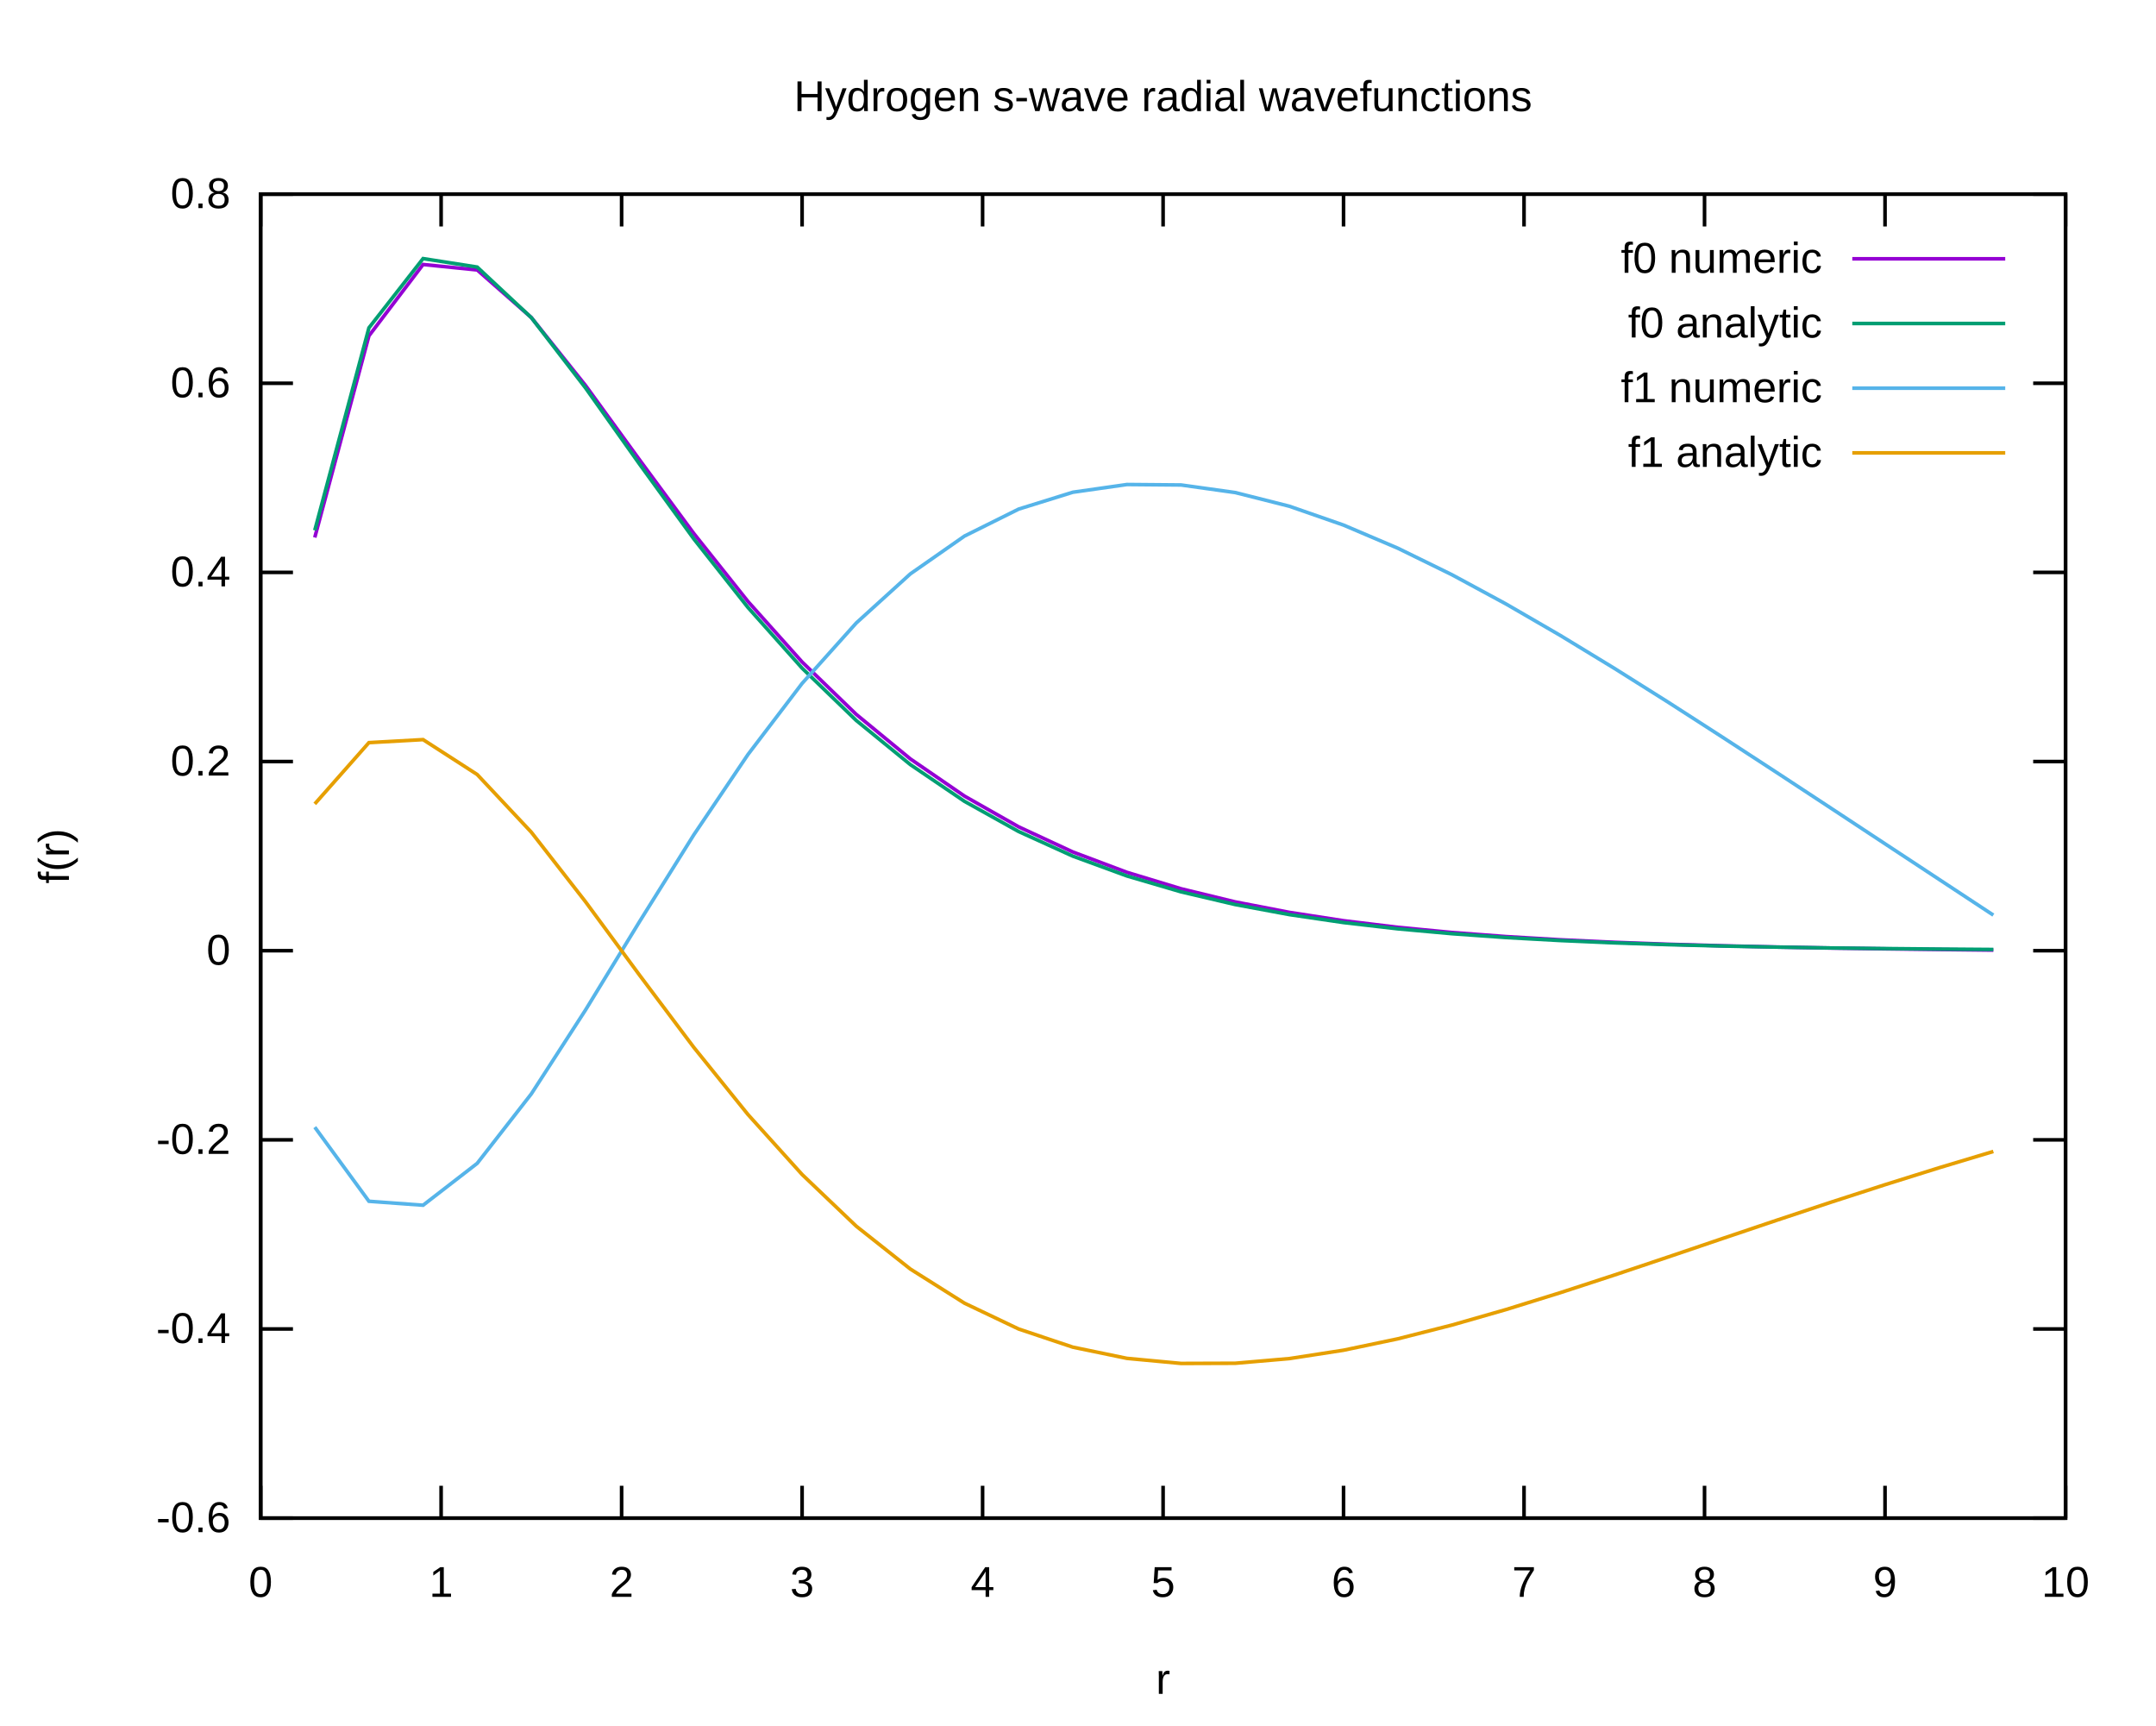
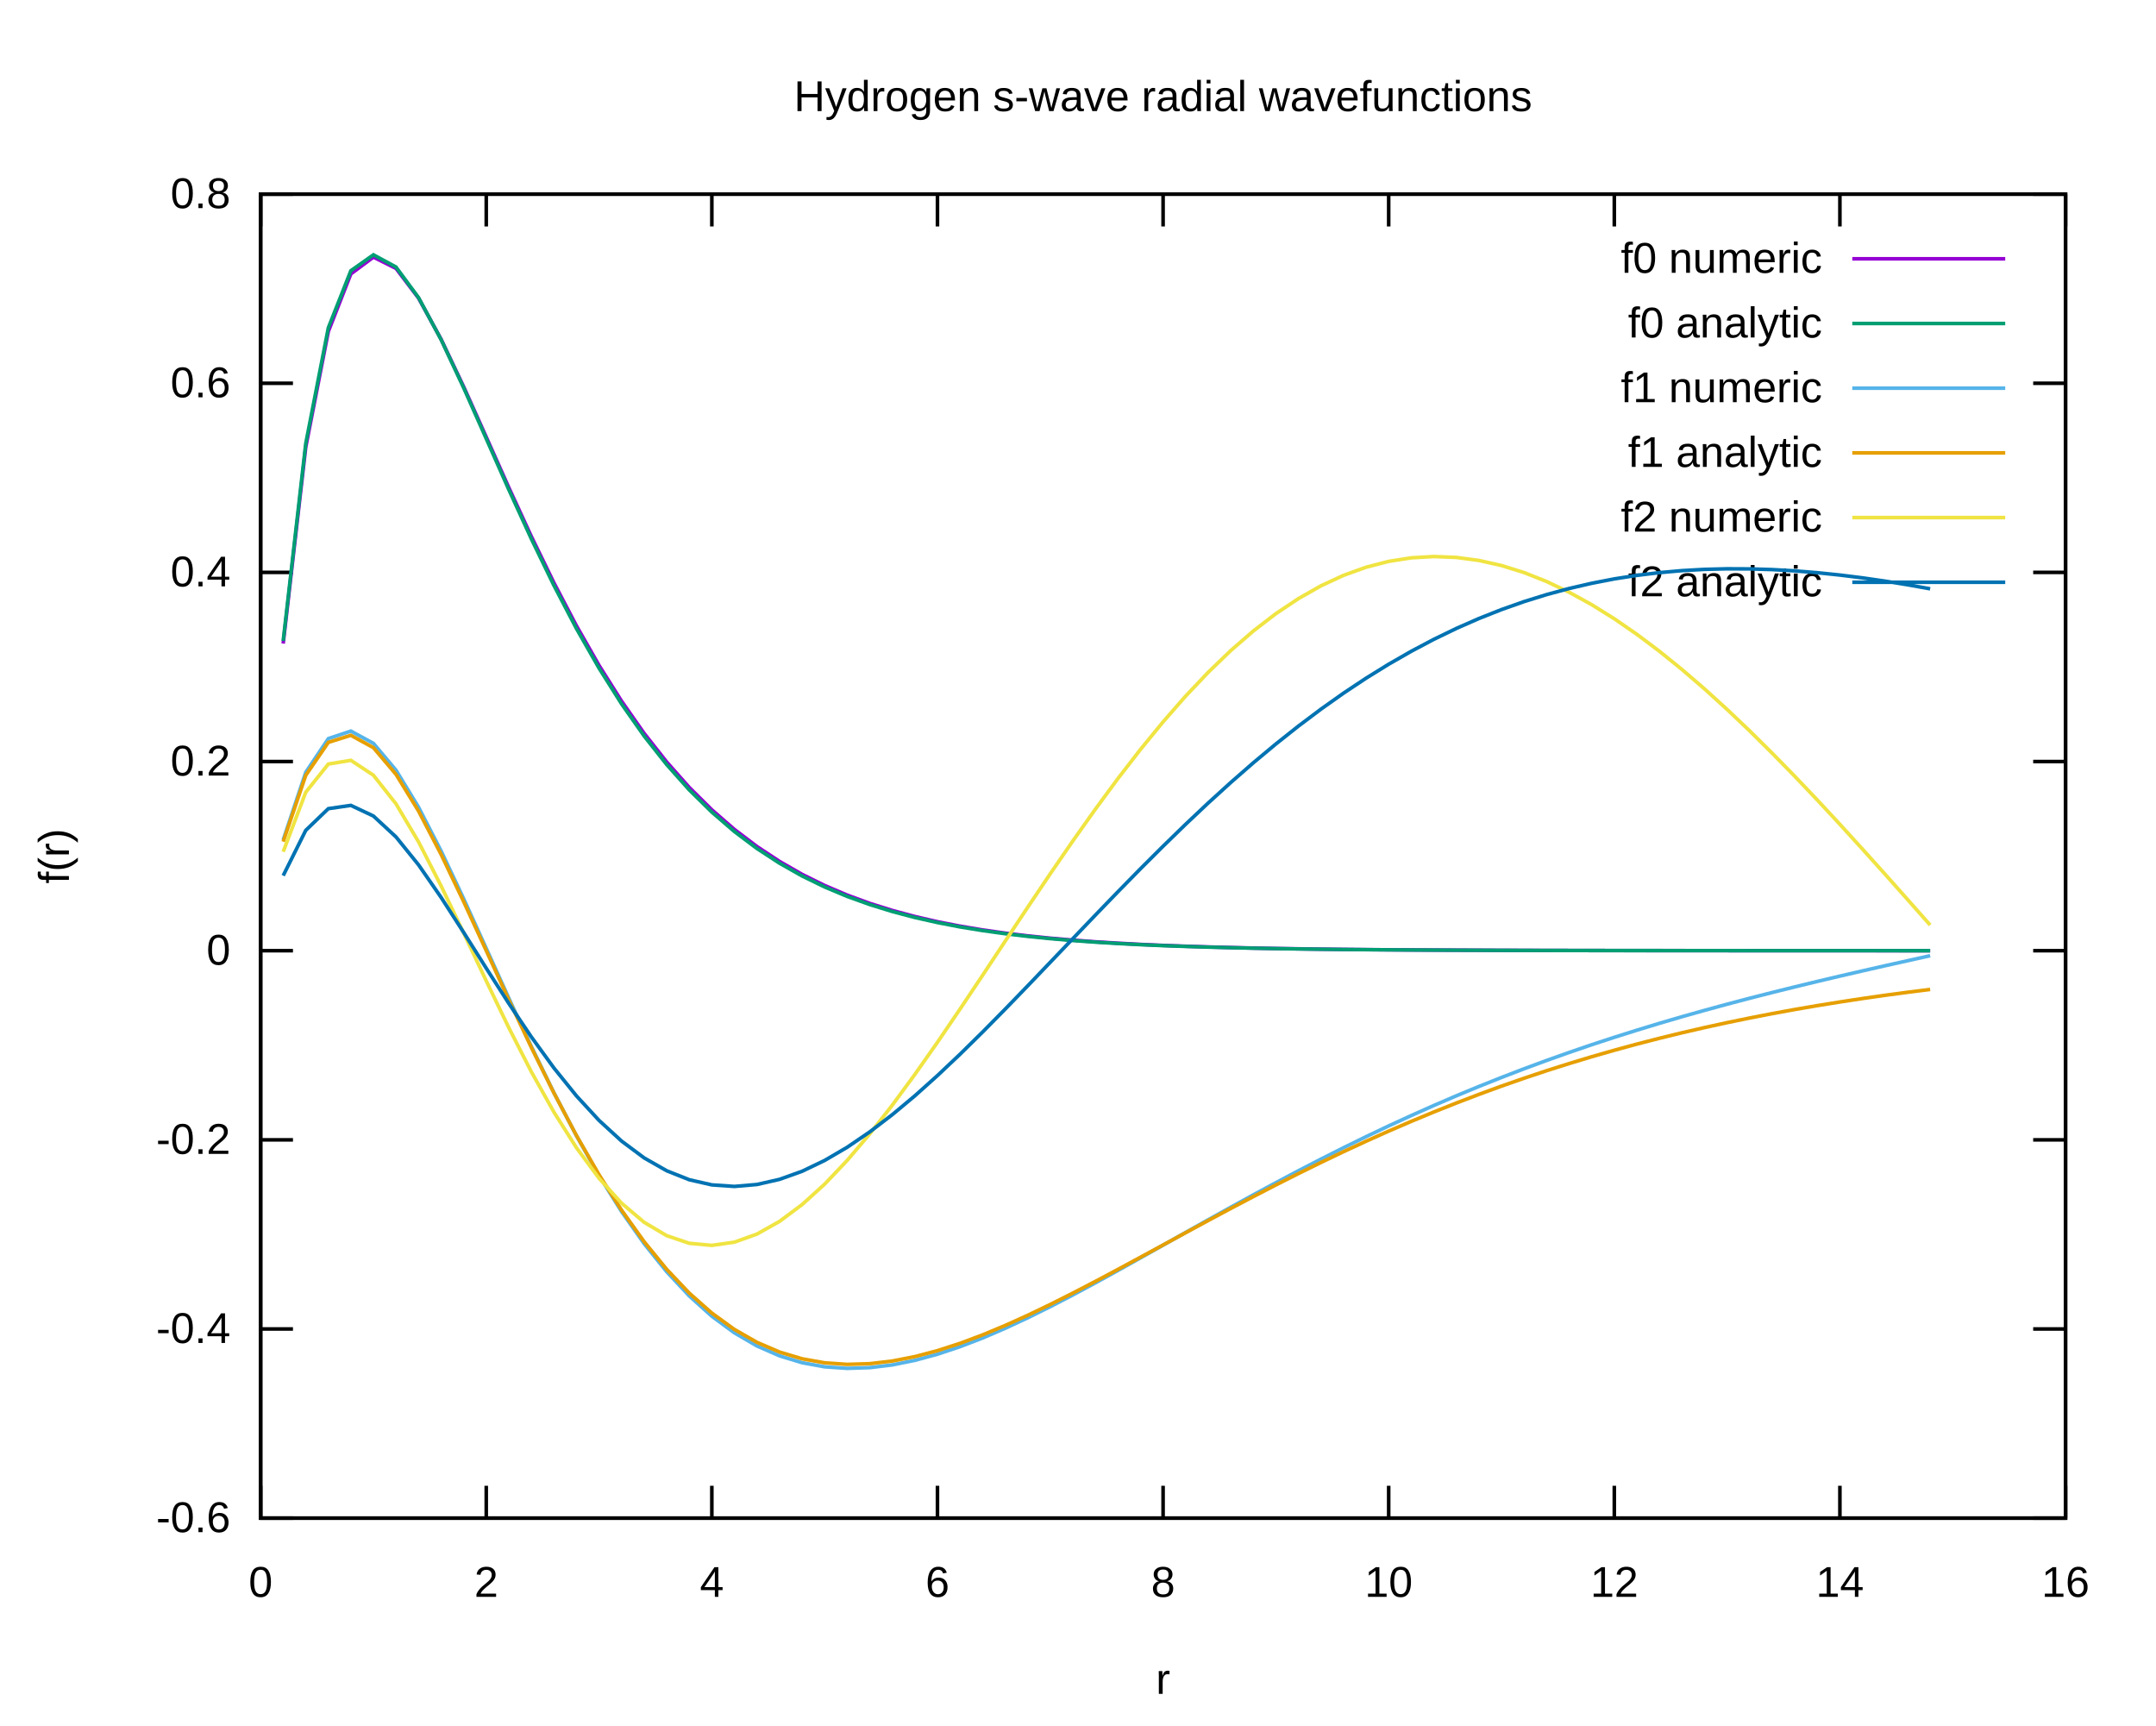
<svg xmlns="http://www.w3.org/2000/svg" xmlns:xlink="http://www.w3.org/1999/xlink" width="600" height="480" viewBox="0 0 600 480">
  <g id="gnuplot_canvas">
    <rect x="0" y="0" width="600" height="480" fill="none" />
    <defs>
      <circle id="gpDot" r="0.5" stroke-width="0.5" stroke="currentColor" />
      <path id="gpPt0" stroke-width="0.222" stroke="currentColor" d="M-1,0 h2 M0,-1 v2" />
      <path id="gpPt1" stroke-width="0.222" stroke="currentColor" d="M-1,-1 L1,1 M1,-1 L-1,1" />
      <path id="gpPt2" stroke-width="0.222" stroke="currentColor" d="M-1,0 L1,0 M0,-1 L0,1 M-1,-1 L1,1 M-1,1 L1,-1" />
      <rect id="gpPt3" stroke-width="0.222" stroke="currentColor" x="-1" y="-1" width="2" height="2" />
      <rect id="gpPt4" stroke-width="0.222" stroke="currentColor" fill="currentColor" x="-1" y="-1" width="2" height="2" />
      <circle id="gpPt5" stroke-width="0.222" stroke="currentColor" cx="0" cy="0" r="1" />
      <use xlink:href="#gpPt5" id="gpPt6" fill="currentColor" stroke="none" />
      <path id="gpPt7" stroke-width="0.222" stroke="currentColor" d="M0,-1.33 L-1.33,0.67 L1.33,0.67 z" />
      <use xlink:href="#gpPt7" id="gpPt8" fill="currentColor" stroke="none" />
      <use xlink:href="#gpPt7" id="gpPt9" stroke="currentColor" transform="rotate(180)" />
      <use xlink:href="#gpPt9" id="gpPt10" fill="currentColor" stroke="none" />
      <use xlink:href="#gpPt3" id="gpPt11" stroke="currentColor" transform="rotate(45)" />
      <use xlink:href="#gpPt11" id="gpPt12" fill="currentColor" stroke="none" />
      <path id="gpPt13" stroke-width="0.222" stroke="currentColor" d="M0,1.330 L1.265,0.411 L0.782,-1.067 L-0.782,-1.076 L-1.265,0.411 z" />
      <use xlink:href="#gpPt13" id="gpPt14" fill="currentColor" stroke="none" />
      <filter id="textbox" filterUnits="objectBoundingBox" x="0" y="0" height="1" width="1">
        <feFlood flood-color="white" flood-opacity="1" result="bgnd" />
        <feComposite in="SourceGraphic" in2="bgnd" operator="atop" />
      </filter>
      <filter id="greybox" filterUnits="objectBoundingBox" x="0" y="0" height="1" width="1">
        <feFlood flood-color="lightgrey" flood-opacity="1" result="grey" />
        <feComposite in="SourceGraphic" in2="grey" operator="atop" />
      </filter>
    </defs>
    <g fill="none" color="white" stroke="currentColor" stroke-width="1.00" stroke-linecap="butt" stroke-linejoin="miter">
</g>
    <g fill="none" color="black" stroke="currentColor" stroke-width="1.00" stroke-linecap="butt" stroke-linejoin="miter">
      <path stroke="black" d="M72.53,422.40 L81.53,422.40 M574.82,422.40 L565.82,422.40  " />
      <g transform="translate(64.14,426.30)" stroke="none" fill="black" font-family="Arial" font-size="12.00" text-anchor="end">
        <text>
          <tspan font-family="Arial">-0.6</tspan>
        </text>
      </g>
    </g>
    <g fill="none" color="black" stroke="currentColor" stroke-width="1.00" stroke-linecap="butt" stroke-linejoin="miter">
      <path stroke="black" d="M72.53,369.77 L81.53,369.77 M574.82,369.77 L565.82,369.77  " />
      <g transform="translate(64.14,373.67)" stroke="none" fill="black" font-family="Arial" font-size="12.00" text-anchor="end">
        <text>
          <tspan font-family="Arial">-0.4</tspan>
        </text>
      </g>
    </g>
    <g fill="none" color="black" stroke="currentColor" stroke-width="1.00" stroke-linecap="butt" stroke-linejoin="miter">
      <path stroke="black" d="M72.53,317.15 L81.53,317.15 M574.82,317.15 L565.82,317.15  " />
      <g transform="translate(64.14,321.05)" stroke="none" fill="black" font-family="Arial" font-size="12.00" text-anchor="end">
        <text>
          <tspan font-family="Arial">-0.2</tspan>
        </text>
      </g>
    </g>
    <g fill="none" color="black" stroke="currentColor" stroke-width="1.00" stroke-linecap="butt" stroke-linejoin="miter">
      <path stroke="black" d="M72.53,264.52 L81.53,264.52 M574.82,264.52 L565.82,264.52  " />
      <g transform="translate(64.14,268.42)" stroke="none" fill="black" font-family="Arial" font-size="12.00" text-anchor="end">
        <text>
          <tspan font-family="Arial"> 0</tspan>
        </text>
      </g>
    </g>
    <g fill="none" color="black" stroke="currentColor" stroke-width="1.00" stroke-linecap="butt" stroke-linejoin="miter">
      <path stroke="black" d="M72.53,211.89 L81.53,211.89 M574.82,211.89 L565.82,211.89  " />
      <g transform="translate(64.14,215.79)" stroke="none" fill="black" font-family="Arial" font-size="12.00" text-anchor="end">
        <text>
          <tspan font-family="Arial"> 0.2</tspan>
        </text>
      </g>
    </g>
    <g fill="none" color="black" stroke="currentColor" stroke-width="1.00" stroke-linecap="butt" stroke-linejoin="miter">
      <path stroke="black" d="M72.53,159.26 L81.53,159.26 M574.82,159.26 L565.82,159.26  " />
      <g transform="translate(64.14,163.16)" stroke="none" fill="black" font-family="Arial" font-size="12.00" text-anchor="end">
        <text>
          <tspan font-family="Arial"> 0.4</tspan>
        </text>
      </g>
    </g>
    <g fill="none" color="black" stroke="currentColor" stroke-width="1.00" stroke-linecap="butt" stroke-linejoin="miter">
      <path stroke="black" d="M72.53,106.64 L81.53,106.64 M574.82,106.64 L565.82,106.64  " />
      <g transform="translate(64.14,110.54)" stroke="none" fill="black" font-family="Arial" font-size="12.00" text-anchor="end">
        <text>
          <tspan font-family="Arial"> 0.6</tspan>
        </text>
      </g>
    </g>
    <g fill="none" color="black" stroke="currentColor" stroke-width="1.00" stroke-linecap="butt" stroke-linejoin="miter">
      <path stroke="black" d="M72.53,54.01 L81.53,54.01 M574.82,54.01 L565.82,54.01  " />
      <g transform="translate(64.14,57.91)" stroke="none" fill="black" font-family="Arial" font-size="12.00" text-anchor="end">
        <text>
          <tspan font-family="Arial"> 0.8</tspan>
        </text>
      </g>
    </g>
    <g fill="none" color="black" stroke="currentColor" stroke-width="1.00" stroke-linecap="butt" stroke-linejoin="miter">
      <path stroke="black" d="M72.53,422.40 L72.53,413.40 M72.53,54.01 L72.53,63.01  " />
      <g transform="translate(72.53,444.30)" stroke="none" fill="black" font-family="Arial" font-size="12.00" text-anchor="middle">
        <text>
          <tspan font-family="Arial"> 0</tspan>
        </text>
      </g>
    </g>
    <g fill="none" color="black" stroke="currentColor" stroke-width="1.00" stroke-linecap="butt" stroke-linejoin="miter">
-       <path stroke="black" d="M122.76,422.40 L122.76,413.40 M122.76,54.01 L122.76,63.01  " />
-       <g transform="translate(122.76,444.30)" stroke="none" fill="black" font-family="Arial" font-size="12.00" text-anchor="middle">
-         <text>
-           <tspan font-family="Arial"> 1</tspan>
-         </text>
-       </g>
-     </g>
-     <g fill="none" color="black" stroke="currentColor" stroke-width="1.00" stroke-linecap="butt" stroke-linejoin="miter">
-       <path stroke="black" d="M172.99,422.40 L172.99,413.40 M172.99,54.01 L172.99,63.01  " />
-       <g transform="translate(172.99,444.30)" stroke="none" fill="black" font-family="Arial" font-size="12.00" text-anchor="middle">
+       <path stroke="black" d="M135.32,422.40 L135.32,413.40 M135.32,54.01 L135.32,63.01  " />
+       <g transform="translate(135.32,444.30)" stroke="none" fill="black" font-family="Arial" font-size="12.00" text-anchor="middle">
        <text>
          <tspan font-family="Arial"> 2</tspan>
        </text>
      </g>
    </g>
    <g fill="none" color="black" stroke="currentColor" stroke-width="1.00" stroke-linecap="butt" stroke-linejoin="miter">
-       <path stroke="black" d="M223.22,422.40 L223.22,413.40 M223.22,54.01 L223.22,63.01  " />
-       <g transform="translate(223.22,444.30)" stroke="none" fill="black" font-family="Arial" font-size="12.00" text-anchor="middle">
-         <text>
-           <tspan font-family="Arial"> 3</tspan>
-         </text>
-       </g>
-     </g>
-     <g fill="none" color="black" stroke="currentColor" stroke-width="1.00" stroke-linecap="butt" stroke-linejoin="miter">
-       <path stroke="black" d="M273.45,422.40 L273.45,413.40 M273.45,54.01 L273.45,63.01  " />
-       <g transform="translate(273.45,444.30)" stroke="none" fill="black" font-family="Arial" font-size="12.00" text-anchor="middle">
+       <path stroke="black" d="M198.10,422.40 L198.10,413.40 M198.10,54.01 L198.10,63.01  " />
+       <g transform="translate(198.10,444.30)" stroke="none" fill="black" font-family="Arial" font-size="12.00" text-anchor="middle">
        <text>
          <tspan font-family="Arial"> 4</tspan>
+         </text>
+       </g>
+     </g>
+     <g fill="none" color="black" stroke="currentColor" stroke-width="1.00" stroke-linecap="butt" stroke-linejoin="miter">
+       <path stroke="black" d="M260.89,422.40 L260.89,413.40 M260.89,54.01 L260.89,63.01  " />
+       <g transform="translate(260.89,444.30)" stroke="none" fill="black" font-family="Arial" font-size="12.00" text-anchor="middle">
+         <text>
+           <tspan font-family="Arial"> 6</tspan>
        </text>
      </g>
    </g>
    <g fill="none" color="black" stroke="currentColor" stroke-width="1.00" stroke-linecap="butt" stroke-linejoin="miter">
      <path stroke="black" d="M323.68,422.40 L323.68,413.40 M323.68,54.01 L323.68,63.01  " />
      <g transform="translate(323.68,444.30)" stroke="none" fill="black" font-family="Arial" font-size="12.00" text-anchor="middle">
        <text>
-           <tspan font-family="Arial"> 5</tspan>
-         </text>
-       </g>
-     </g>
-     <g fill="none" color="black" stroke="currentColor" stroke-width="1.00" stroke-linecap="butt" stroke-linejoin="miter">
-       <path stroke="black" d="M373.90,422.40 L373.90,413.40 M373.90,54.01 L373.90,63.01  " />
-       <g transform="translate(373.90,444.30)" stroke="none" fill="black" font-family="Arial" font-size="12.00" text-anchor="middle">
-         <text>
-           <tspan font-family="Arial"> 6</tspan>
-         </text>
-       </g>
-     </g>
-     <g fill="none" color="black" stroke="currentColor" stroke-width="1.00" stroke-linecap="butt" stroke-linejoin="miter">
-       <path stroke="black" d="M424.13,422.40 L424.13,413.40 M424.13,54.01 L424.13,63.01  " />
-       <g transform="translate(424.13,444.30)" stroke="none" fill="black" font-family="Arial" font-size="12.00" text-anchor="middle">
-         <text>
-           <tspan font-family="Arial"> 7</tspan>
-         </text>
-       </g>
-     </g>
-     <g fill="none" color="black" stroke="currentColor" stroke-width="1.00" stroke-linecap="butt" stroke-linejoin="miter">
-       <path stroke="black" d="M474.36,422.40 L474.36,413.40 M474.36,54.01 L474.36,63.01  " />
-       <g transform="translate(474.36,444.30)" stroke="none" fill="black" font-family="Arial" font-size="12.00" text-anchor="middle">
-         <text>
          <tspan font-family="Arial"> 8</tspan>
        </text>
      </g>
    </g>
    <g fill="none" color="black" stroke="currentColor" stroke-width="1.00" stroke-linecap="butt" stroke-linejoin="miter">
-       <path stroke="black" d="M524.59,422.40 L524.59,413.40 M524.59,54.01 L524.59,63.01  " />
-       <g transform="translate(524.59,444.30)" stroke="none" fill="black" font-family="Arial" font-size="12.00" text-anchor="middle">
-         <text>
-           <tspan font-family="Arial"> 9</tspan>
+       <path stroke="black" d="M386.46,422.40 L386.46,413.40 M386.46,54.01 L386.46,63.01  " />
+       <g transform="translate(386.46,444.30)" stroke="none" fill="black" font-family="Arial" font-size="12.00" text-anchor="middle">
+         <text>
+           <tspan font-family="Arial"> 10</tspan>
+         </text>
+       </g>
+     </g>
+     <g fill="none" color="black" stroke="currentColor" stroke-width="1.00" stroke-linecap="butt" stroke-linejoin="miter">
+       <path stroke="black" d="M449.25,422.40 L449.25,413.40 M449.25,54.01 L449.25,63.01  " />
+       <g transform="translate(449.25,444.30)" stroke="none" fill="black" font-family="Arial" font-size="12.00" text-anchor="middle">
+         <text>
+           <tspan font-family="Arial"> 12</tspan>
+         </text>
+       </g>
+     </g>
+     <g fill="none" color="black" stroke="currentColor" stroke-width="1.00" stroke-linecap="butt" stroke-linejoin="miter">
+       <path stroke="black" d="M512.03,422.40 L512.03,413.40 M512.03,54.01 L512.03,63.01  " />
+       <g transform="translate(512.03,444.30)" stroke="none" fill="black" font-family="Arial" font-size="12.00" text-anchor="middle">
+         <text>
+           <tspan font-family="Arial"> 14</tspan>
        </text>
      </g>
    </g>
    <g fill="none" color="black" stroke="currentColor" stroke-width="1.00" stroke-linecap="butt" stroke-linejoin="miter">
      <path stroke="black" d="M574.82,422.40 L574.82,413.40 M574.82,54.01 L574.82,63.01  " />
      <g transform="translate(574.82,444.30)" stroke="none" fill="black" font-family="Arial" font-size="12.00" text-anchor="middle">
        <text>
-           <tspan font-family="Arial"> 10</tspan>
+           <tspan font-family="Arial"> 16</tspan>
        </text>
      </g>
    </g>
    <g fill="none" color="black" stroke="currentColor" stroke-width="1.00" stroke-linecap="butt" stroke-linejoin="miter">
</g>
    <g fill="none" color="black" stroke="currentColor" stroke-width="1.00" stroke-linecap="butt" stroke-linejoin="miter">
      <path stroke="black" d="M72.53,54.01 L72.53,422.40 L574.82,422.40 L574.82,54.01 L72.53,54.01 Z  " />
    </g>
    <g fill="none" color="black" stroke="currentColor" stroke-width="1.00" stroke-linecap="butt" stroke-linejoin="miter">
</g>
    <g id="gnuplot_plot_1">
      <g fill="none" color="black" stroke="currentColor" stroke-width="1.00" stroke-linecap="butt" stroke-linejoin="miter">
        <g transform="translate(507.09,75.91)" stroke="none" fill="black" font-family="Arial" font-size="12.00" text-anchor="end">
          <text>
            <tspan font-family="Arial">f0 numeric</tspan>
          </text>
        </g>
      </g>
      <g fill="none" color="black" stroke="currentColor" stroke-width="1.00" stroke-linecap="butt" stroke-linejoin="miter">
-         <path stroke="rgb(148,   0, 211)" d="M515.48,72.01 L558.04,72.01 M87.60,149.55 L102.67,93.44 L117.74,73.59 L132.80,75.11 L147.87,88.36 L162.94,107.24   L178.01,127.99 L193.08,148.43 L208.15,167.35 L223.22,184.19 L238.29,198.77 L253.35,211.16 L268.42,221.51 L283.49,230.06   L298.56,237.05 L313.63,242.72 L328.70,247.29 L343.77,250.95 L358.84,253.86 L373.90,256.18 L388.97,258.01 L404.04,259.45   L419.11,260.59 L434.18,261.48 L449.25,262.18 L464.32,262.73 L479.38,263.16 L494.45,263.50 L509.52,263.78 L524.59,264.00   L539.66,264.19 L554.73,264.36  " />
+         <path stroke="rgb(148,   0, 211)" d="M515.48,72.01 L558.04,72.01 M78.81,179.07 L85.09,124.42 L91.37,92.24 L97.64,76.21 L103.92,71.54 L110.20,74.68   L116.48,82.95 L122.76,94.40 L129.04,107.62 L135.32,121.60 L141.59,135.64 L147.87,149.26 L154.15,162.15 L160.43,174.14   L166.71,185.14 L172.99,195.10 L179.27,204.06 L185.55,212.03 L191.82,219.10 L198.10,225.32 L204.38,230.78 L210.66,235.54   L216.94,239.68 L223.22,243.28 L229.50,246.38 L235.77,249.05 L242.05,251.35 L248.33,253.32 L254.61,255.01 L260.89,256.46   L267.17,257.69 L273.45,258.74 L279.72,259.63 L286.00,260.39 L292.28,261.04 L298.56,261.58 L304.84,262.05 L311.12,262.43   L317.40,262.77 L323.68,263.05 L329.95,263.28 L336.23,263.48 L342.51,263.64 L348.79,263.79 L355.07,263.91 L361.35,264.00   L367.63,264.09 L373.90,264.16 L380.18,264.22 L386.46,264.27 L392.74,264.31 L399.02,264.34 L405.30,264.37 L411.58,264.39   L417.85,264.42 L424.13,264.43 L430.41,264.45 L436.69,264.46 L442.97,264.47 L449.25,264.48 L455.53,264.48 L461.80,264.49   L468.08,264.49 L474.36,264.50 L480.64,264.50 L486.92,264.51 L493.20,264.51 L499.48,264.51 L505.76,264.51 L512.03,264.51   L518.31,264.51 L524.59,264.52 L530.87,264.52 L537.15,264.52  " />
      </g>
    </g>
    <g id="gnuplot_plot_2">
      <g fill="none" color="black" stroke="currentColor" stroke-width="1.00" stroke-linecap="butt" stroke-linejoin="miter">
        <g transform="translate(507.09,93.91)" stroke="none" fill="black" font-family="Arial" font-size="12.00" text-anchor="end">
          <text>
            <tspan font-family="Arial">f0 analytic</tspan>
          </text>
        </g>
      </g>
      <g fill="none" color="black" stroke="currentColor" stroke-width="1.00" stroke-linecap="butt" stroke-linejoin="miter">
-         <path stroke="rgb(  0, 158, 115)" d="M515.48,90.01 L558.04,90.01 M87.60,147.56 L102.67,91.22 L117.74,71.95 L132.80,74.31 L147.87,88.38 L162.94,107.93   L178.01,129.18 L193.08,149.94 L208.15,169.02 L223.22,185.91 L238.29,200.46 L253.35,212.75 L268.42,222.97 L283.49,231.37   L298.56,238.21 L313.63,243.73 L328.70,248.15 L343.77,251.68 L358.84,254.48 L373.90,256.69 L388.97,258.43 L404.04,259.79   L419.11,260.86 L434.18,261.69 L449.25,262.34 L464.32,262.84 L479.38,263.22 L494.45,263.52 L509.52,263.76 L524.59,263.93   L539.66,264.07 L554.73,264.18  " />
+         <path stroke="rgb(  0, 158, 115)" d="M515.48,90.01 L558.04,90.01 M78.81,178.34 L85.09,123.40 L91.37,91.21 L97.64,75.33 L103.92,70.90 L110.20,74.30   L116.48,82.82 L122.76,94.51 L129.04,107.92 L135.32,122.06 L141.59,136.22 L147.87,149.93 L154.15,162.89 L160.43,174.91   L166.71,185.91 L172.99,195.87 L179.27,204.80 L185.55,212.75 L191.82,219.78 L198.10,225.96 L204.38,231.37 L210.66,236.09   L216.94,240.18 L223.22,243.73 L229.50,246.79 L235.77,249.42 L242.05,251.68 L248.33,253.62 L254.61,255.28 L260.89,256.69   L267.17,257.90 L273.45,258.92 L279.72,259.79 L286.00,260.53 L292.28,261.16 L298.56,261.69 L304.84,262.14 L311.12,262.52   L317.40,262.84 L323.68,263.11 L329.95,263.33 L336.23,263.52 L342.51,263.68 L348.79,263.82 L355.07,263.93 L361.35,264.03   L367.63,264.11 L373.90,264.18 L380.18,264.23 L386.46,264.28 L392.74,264.32 L399.02,264.35 L405.30,264.38 L411.58,264.40   L417.85,264.42 L424.13,264.44 L430.41,264.45 L436.69,264.46 L442.97,264.47 L449.25,264.48 L455.53,264.49 L461.80,264.49   L468.08,264.50 L474.36,264.50 L480.64,264.50 L486.92,264.51 L493.20,264.51 L499.48,264.51 L505.76,264.51 L512.03,264.51   L518.31,264.51 L524.59,264.51 L530.87,264.52 L537.15,264.52  " />
      </g>
    </g>
    <g id="gnuplot_plot_3">
      <g fill="none" color="black" stroke="currentColor" stroke-width="1.00" stroke-linecap="butt" stroke-linejoin="miter">
        <g transform="translate(507.09,111.91)" stroke="none" fill="black" font-family="Arial" font-size="12.00" text-anchor="end">
          <text>
            <tspan font-family="Arial">f1 numeric</tspan>
          </text>
        </g>
      </g>
      <g fill="none" color="black" stroke="currentColor" stroke-width="1.00" stroke-linecap="butt" stroke-linejoin="miter">
-         <path stroke="rgb( 86, 180, 233)" d="M515.48,108.01 L558.04,108.01 M87.60,313.62 L102.67,334.24 L117.74,335.34 L132.80,323.69 L147.87,304.35 L162.94,281.03   L178.01,256.38 L193.08,232.28 L208.15,209.94 L223.22,190.15 L238.29,173.34 L253.35,159.67 L268.42,149.15 L283.49,141.65   L298.56,136.96 L313.63,134.81 L328.70,134.94 L343.77,137.05 L358.84,140.86 L373.90,146.10 L388.97,152.52 L404.04,159.90   L419.11,168.05 L434.18,176.78 L449.25,185.95 L464.32,195.43 L479.38,205.13 L494.45,214.95 L509.52,224.85 L524.59,234.78   L539.66,244.70 L554.73,254.62  " />
+         <path stroke="rgb( 86, 180, 233)" d="M515.48,108.01 L558.04,108.01 M78.81,233.68 L85.09,214.88 L91.37,205.51 L97.64,203.42 L103.92,206.83 L110.20,214.29   L116.48,224.59 L122.76,236.78 L129.04,250.08 L135.32,263.88 L141.59,277.70 L147.87,291.17 L154.15,304.02 L160.43,316.04   L166.71,327.11 L172.99,337.12 L179.27,346.05 L185.55,353.86 L191.82,360.58 L198.10,366.23 L204.38,370.85 L210.66,374.50   L216.94,377.25 L223.22,379.16 L229.50,380.30 L235.77,380.73 L242.05,380.53 L248.33,379.77 L254.61,378.50 L260.89,376.79   L267.17,374.70 L273.45,372.29 L279.72,369.59 L286.00,366.67 L292.28,363.56 L298.56,360.31 L304.84,356.94 L311.12,353.49   L317.40,349.98 L323.68,346.45 L329.95,342.91 L336.23,339.39 L342.51,335.90 L348.79,332.45 L355.07,329.07 L361.35,325.74   L367.63,322.50 L373.90,319.34 L380.18,316.26 L386.46,313.27 L392.74,310.39 L399.02,307.59 L405.30,304.89 L411.58,302.29   L417.85,299.79 L424.13,297.38 L430.41,295.06 L436.69,292.83 L442.97,290.68 L449.25,288.62 L455.53,286.64 L461.80,284.73   L468.08,282.89 L474.36,281.12 L480.64,279.41 L486.92,277.75 L493.20,276.15 L499.48,274.59 L505.76,273.07 L512.03,271.59   L518.31,270.14 L524.59,268.71 L530.87,267.31 L537.15,265.91  " />
      </g>
    </g>
    <g id="gnuplot_plot_4">
      <g fill="none" color="black" stroke="currentColor" stroke-width="1.00" stroke-linecap="butt" stroke-linejoin="miter">
        <g transform="translate(507.09,129.91)" stroke="none" fill="black" font-family="Arial" font-size="12.00" text-anchor="end">
          <text>
            <tspan font-family="Arial">f1 analytic</tspan>
          </text>
        </g>
      </g>
      <g fill="none" color="black" stroke="currentColor" stroke-width="1.00" stroke-linecap="butt" stroke-linejoin="miter">
-         <path stroke="rgb(230, 159,   0)" d="M515.48,126.01 L558.04,126.01 M87.60,223.68 L102.67,206.63 L117.74,205.79 L132.80,215.50 L147.87,231.56 L162.94,250.90   L178.01,271.36 L193.08,291.42 L208.15,310.10 L223.22,326.79 L238.29,341.17 L253.35,353.10 L268.42,362.60 L283.49,369.78   L298.56,374.83 L313.63,377.95 L328.70,379.36 L343.77,379.31 L358.84,378.01 L373.90,375.68 L388.97,372.52 L404.04,368.69   L419.11,364.37 L434.18,359.69 L449.25,354.77 L464.32,349.71 L479.38,344.60 L494.45,339.52 L509.52,334.51 L524.59,329.63   L539.66,324.91 L554.73,320.38  " />
+         <path stroke="rgb(230, 159,   0)" d="M515.48,126.01 L558.04,126.01 M78.81,234.18 L85.09,215.72 L91.37,206.56 L97.64,204.59 L103.92,208.03 L110.20,215.45   L116.48,225.67 L122.76,237.74 L129.04,250.89 L135.32,264.52 L141.59,278.16 L147.87,291.45 L154.15,304.11 L160.43,315.96   L166.71,326.86 L172.99,336.72 L179.27,345.50 L185.55,353.19 L191.82,359.80 L198.10,365.35 L204.38,369.90 L210.66,373.49   L216.94,376.19 L223.22,378.07 L229.50,379.19 L235.77,379.62 L242.05,379.43 L248.33,378.69 L254.61,377.46 L260.89,375.80   L267.17,373.77 L273.45,371.42 L279.72,368.80 L286.00,365.97 L292.28,362.95 L298.56,359.79 L304.84,356.53 L311.12,353.19   L317.40,349.80 L323.68,346.40 L329.95,342.99 L336.23,339.60 L342.51,336.24 L348.79,332.94 L355.07,329.70 L361.35,326.53   L367.63,323.44 L373.90,320.44 L380.18,317.53 L386.46,314.72 L392.74,312.01 L399.02,309.40 L405.30,306.90 L411.58,304.50   L417.85,302.20 L424.13,300.01 L430.41,297.91 L436.69,295.92 L442.97,294.02 L449.25,292.22 L455.53,290.51 L461.80,288.89   L468.08,287.36 L474.36,285.91 L480.64,284.54 L486.92,283.25 L493.20,282.03 L499.48,280.88 L505.76,279.80 L512.03,278.79   L518.31,277.83 L524.59,276.93 L530.87,276.09 L537.15,275.30  " />
      </g>
    </g>
    <g id="gnuplot_plot_5">
      <g fill="none" color="black" stroke="currentColor" stroke-width="1.00" stroke-linecap="butt" stroke-linejoin="miter">
- </g>
+         <g transform="translate(507.09,147.91)" stroke="none" fill="black" font-family="Arial" font-size="12.00" text-anchor="end">
+           <text>
+             <tspan font-family="Arial">f2 numeric</tspan>
+           </text>
+         </g>
+       </g>
+       <g fill="none" color="black" stroke="currentColor" stroke-width="1.00" stroke-linecap="butt" stroke-linejoin="miter">
+         <path stroke="rgb(240, 228,  66)" d="M515.48,144.01 L558.04,144.01 M78.81,237.00 L85.09,220.43 L91.37,212.59 L97.64,211.55 L103.92,215.70 L110.20,223.66   L116.48,234.24 L122.76,246.50 L129.04,259.61 L135.32,272.93 L141.59,285.94 L147.87,298.21 L154.15,309.43 L160.43,319.36   L166.71,327.85 L172.99,334.78 L179.27,340.10 L185.55,343.81 L191.82,345.93 L198.10,346.51 L204.38,345.62 L210.66,343.36   L216.94,339.84 L223.22,335.16 L229.50,329.47 L235.77,322.87 L242.05,315.49 L248.33,307.48 L254.61,298.94 L260.89,290.00   L267.17,280.77 L273.45,271.37 L279.72,261.90 L286.00,252.45 L292.28,243.12 L298.56,233.99 L304.84,225.14 L311.12,216.62   L317.40,208.51 L323.68,200.85 L329.95,193.69 L336.23,187.07 L342.51,181.02 L348.79,175.57 L355.07,170.74 L361.35,166.55   L367.63,162.99 L373.90,160.08 L380.18,157.82 L386.46,156.20 L392.74,155.21 L399.02,154.85 L405.30,155.10 L411.58,155.94   L417.85,157.35 L424.13,159.31 L430.41,161.80 L436.69,164.79 L442.97,168.25 L449.25,172.16 L455.53,176.49 L461.80,181.20   L468.08,186.28 L474.36,191.68 L480.64,197.39 L486.92,203.36 L493.20,209.58 L499.48,216.00 L505.76,222.61 L512.03,229.36   L518.31,236.25 L524.59,243.23 L530.87,250.29 L537.15,257.39  " />
+       </g>
    </g>
    <g id="gnuplot_plot_6">
      <g fill="none" color="black" stroke="currentColor" stroke-width="1.00" stroke-linecap="butt" stroke-linejoin="miter">
- </g>
+         <g transform="translate(507.09,165.91)" stroke="none" fill="black" font-family="Arial" font-size="12.00" text-anchor="end">
+           <text>
+             <tspan font-family="Arial">f2 analytic</tspan>
+           </text>
+         </g>
+       </g>
+       <g fill="none" color="black" stroke="currentColor" stroke-width="1.00" stroke-linecap="butt" stroke-linejoin="miter">
+         <path stroke="rgb(  0, 114, 178)" d="M515.48,162.01 L558.04,162.01 M78.81,243.63 L85.09,231.03 L91.37,225.00 L97.64,224.09 L103.92,227.05 L110.20,232.86   L116.48,240.64 L122.76,249.70 L129.04,259.45 L135.32,269.40 L141.59,279.19 L147.87,288.51 L154.15,297.15 L160.43,304.93   L166.71,311.74 L172.99,317.50 L179.27,322.18 L185.55,325.76 L191.82,328.25 L198.10,329.68 L204.38,330.11 L210.66,329.57   L216.94,328.14 L223.22,325.89 L229.50,322.88 L235.77,319.21 L242.05,314.93 L248.33,310.13 L254.61,304.89 L260.89,299.26   L267.17,293.33 L273.45,287.15 L279.72,280.79 L286.00,274.30 L292.28,267.74 L298.56,261.17 L304.84,254.61 L311.12,248.11   L317.40,241.71 L323.68,235.45 L329.95,229.35 L336.23,223.43 L342.51,217.72 L348.79,212.24 L355.07,207.00 L361.35,202.02   L367.63,197.30 L373.90,192.86 L380.18,188.69 L386.46,184.81 L392.74,181.21 L399.02,177.89 L405.30,174.85 L411.58,172.09   L417.85,169.61 L424.13,167.39 L430.41,165.44 L436.69,163.74 L442.97,162.29 L449.25,161.07 L455.53,160.09 L461.80,159.33   L468.08,158.77 L474.36,158.42 L480.64,158.26 L486.92,158.29 L493.20,158.48 L499.48,158.84 L505.76,159.35 L512.03,160.00   L518.31,160.78 L524.59,161.69 L530.87,162.71 L537.15,163.83  " />
+       </g>
    </g>
    <g fill="none" color="white" stroke="rgb(  0, 114, 178)" stroke-width="2.00" stroke-linecap="butt" stroke-linejoin="miter">
</g>
    <g fill="none" color="black" stroke="currentColor" stroke-width="2.00" stroke-linecap="butt" stroke-linejoin="miter">
</g>
    <g fill="none" color="black" stroke="black" stroke-width="1.00" stroke-linecap="butt" stroke-linejoin="miter">
</g>
    <g fill="none" color="black" stroke="currentColor" stroke-width="1.00" stroke-linecap="butt" stroke-linejoin="miter">
      <path stroke="black" d="M72.53,54.01 L72.53,422.40 L574.82,422.40 L574.82,54.01 L72.53,54.01 Z  " />
      <g transform="translate(19.18,238.21) rotate(270.00)" stroke="none" fill="black" font-family="Arial" font-size="12.00" text-anchor="middle">
        <text>
          <tspan font-family="Arial">f(r)</tspan>
        </text>
      </g>
    </g>
    <g fill="none" color="black" stroke="currentColor" stroke-width="1.00" stroke-linecap="butt" stroke-linejoin="miter">
      <g transform="translate(323.67,471.30)" stroke="none" fill="black" font-family="Arial" font-size="12.00" text-anchor="middle">
        <text>
          <tspan font-family="Arial">r</tspan>
        </text>
      </g>
    </g>
    <g fill="none" color="black" stroke="currentColor" stroke-width="1.00" stroke-linecap="butt" stroke-linejoin="miter">
</g>
    <g fill="none" color="black" stroke="currentColor" stroke-width="1.00" stroke-linecap="butt" stroke-linejoin="miter">
      <g transform="translate(323.67,30.91)" stroke="none" fill="black" font-family="Arial" font-size="12.00" text-anchor="middle">
        <text>
          <tspan font-family="Arial">Hydrogen s-wave radial wavefunctions</tspan>
        </text>
      </g>
    </g>
    <g fill="none" color="black" stroke="currentColor" stroke-width="1.00" stroke-linecap="butt" stroke-linejoin="miter">
</g>
  </g>
</svg>
